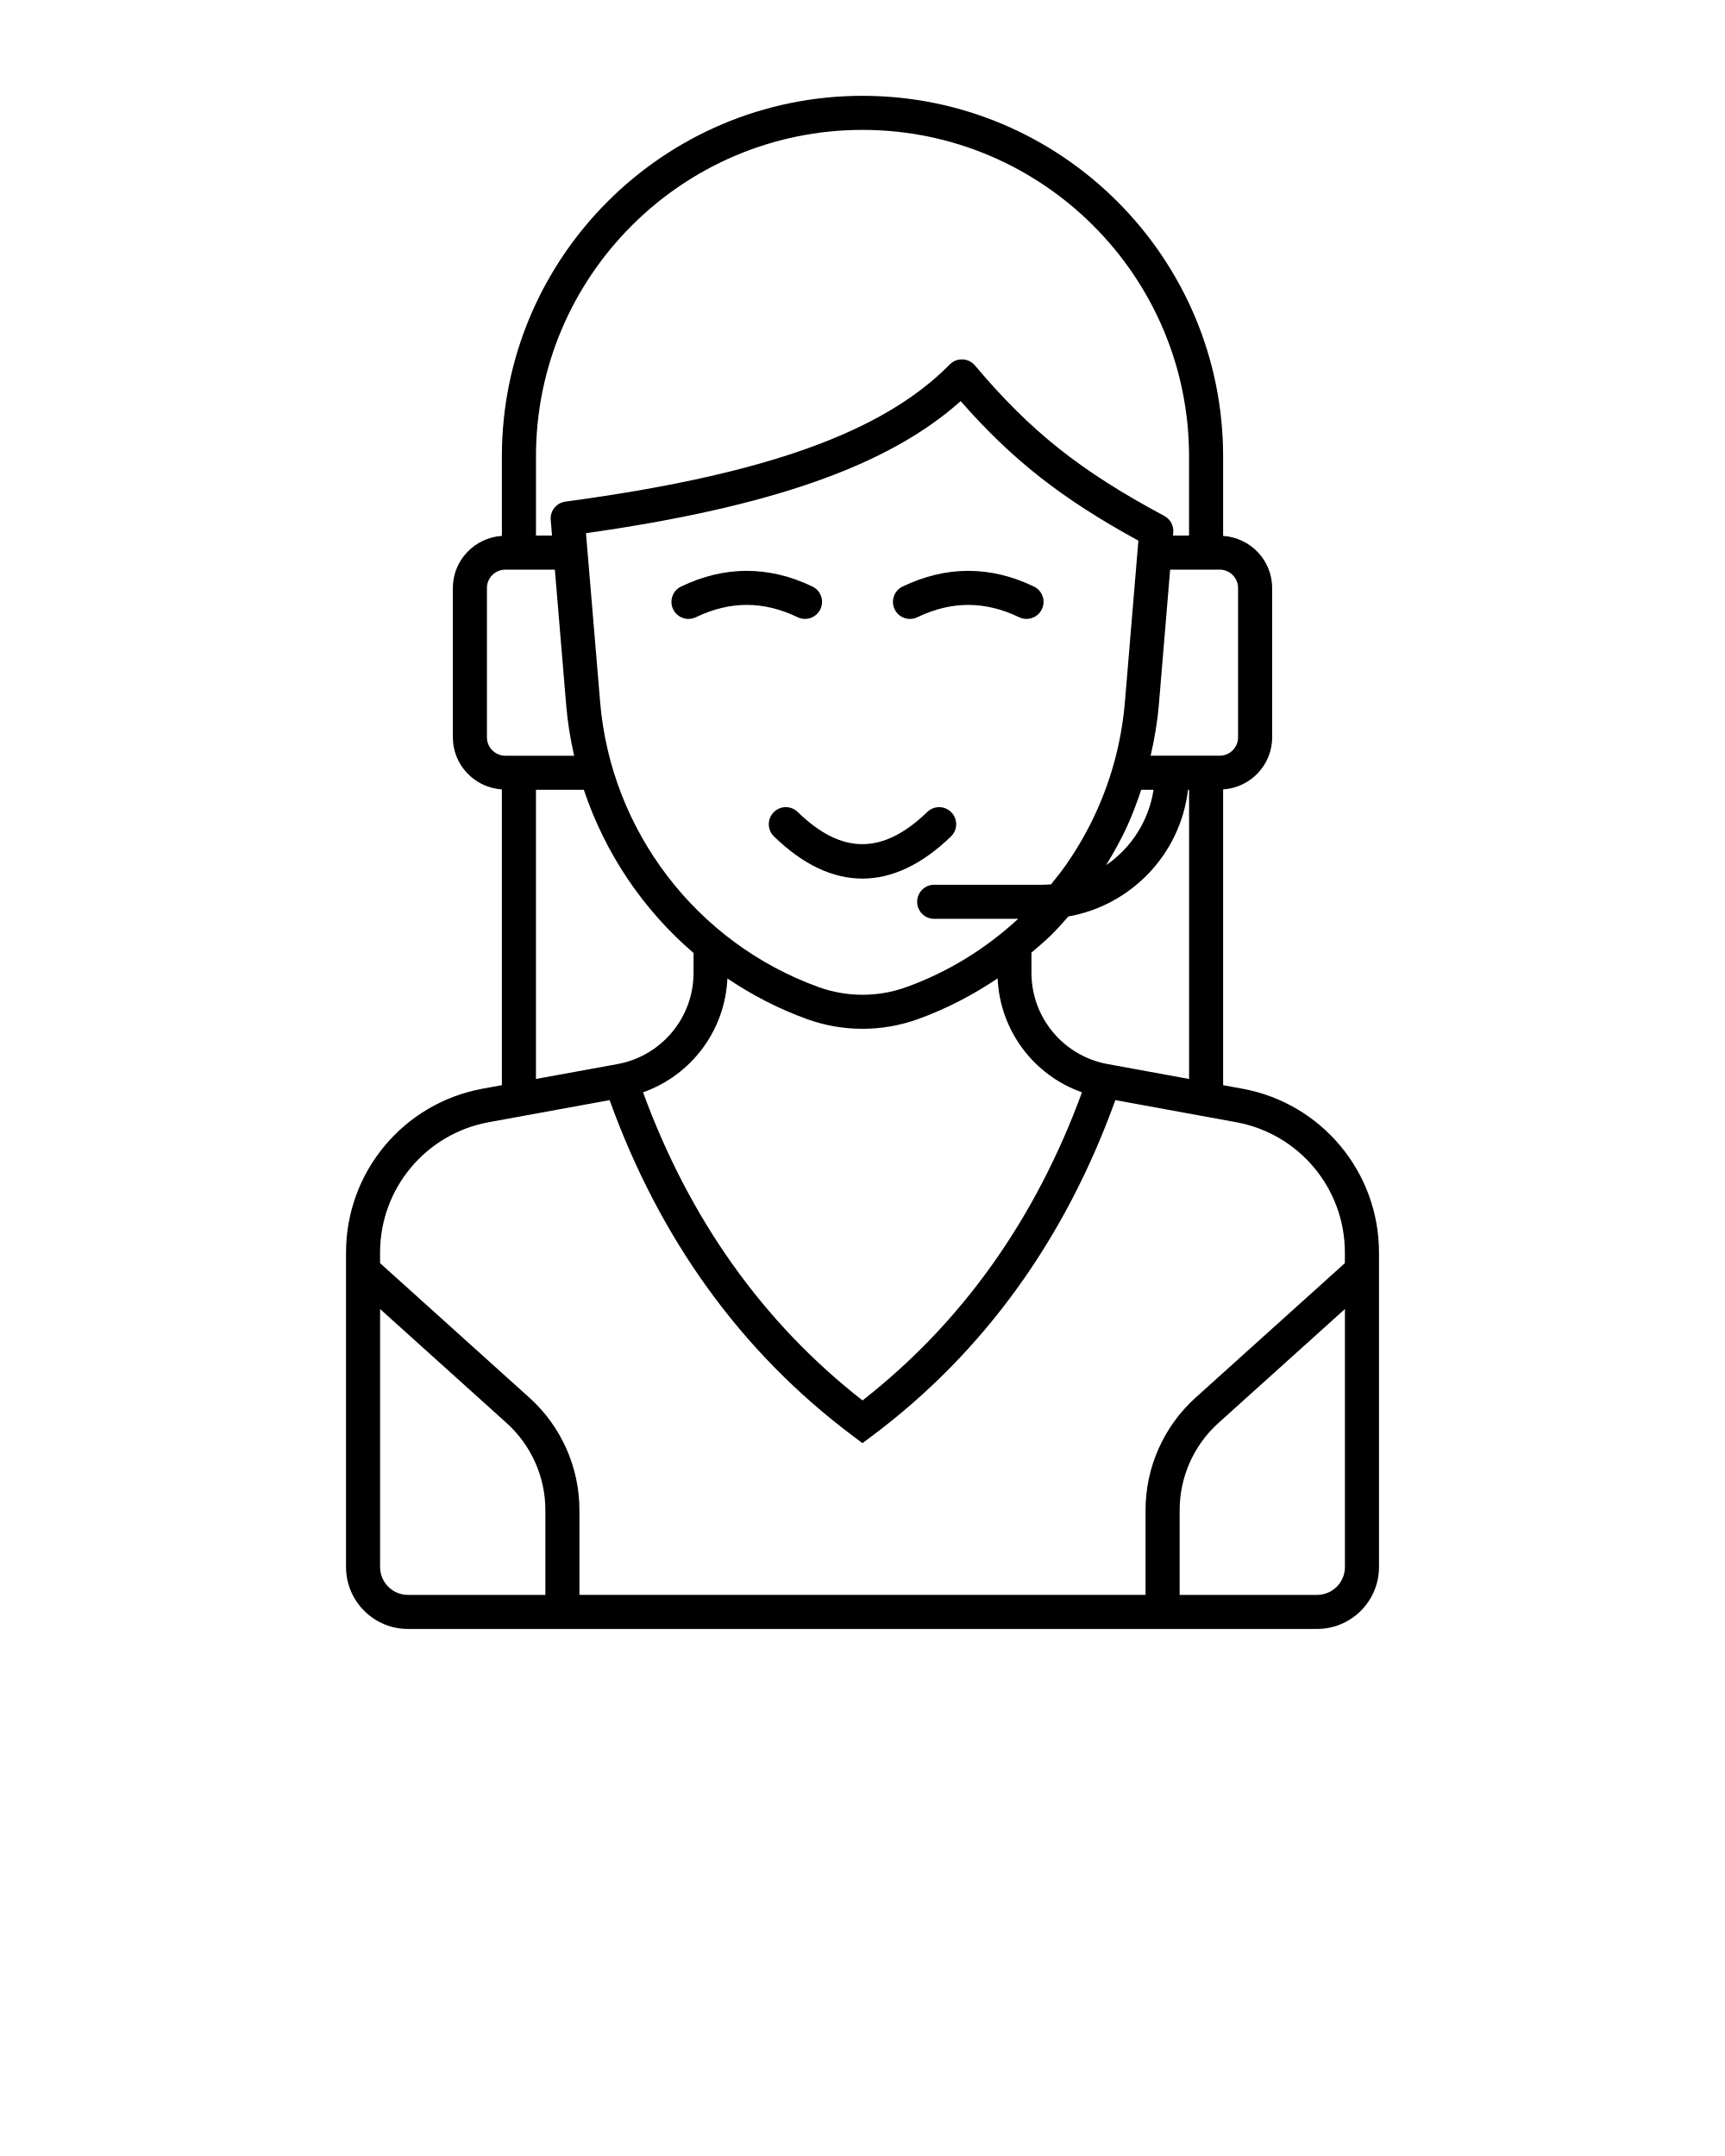
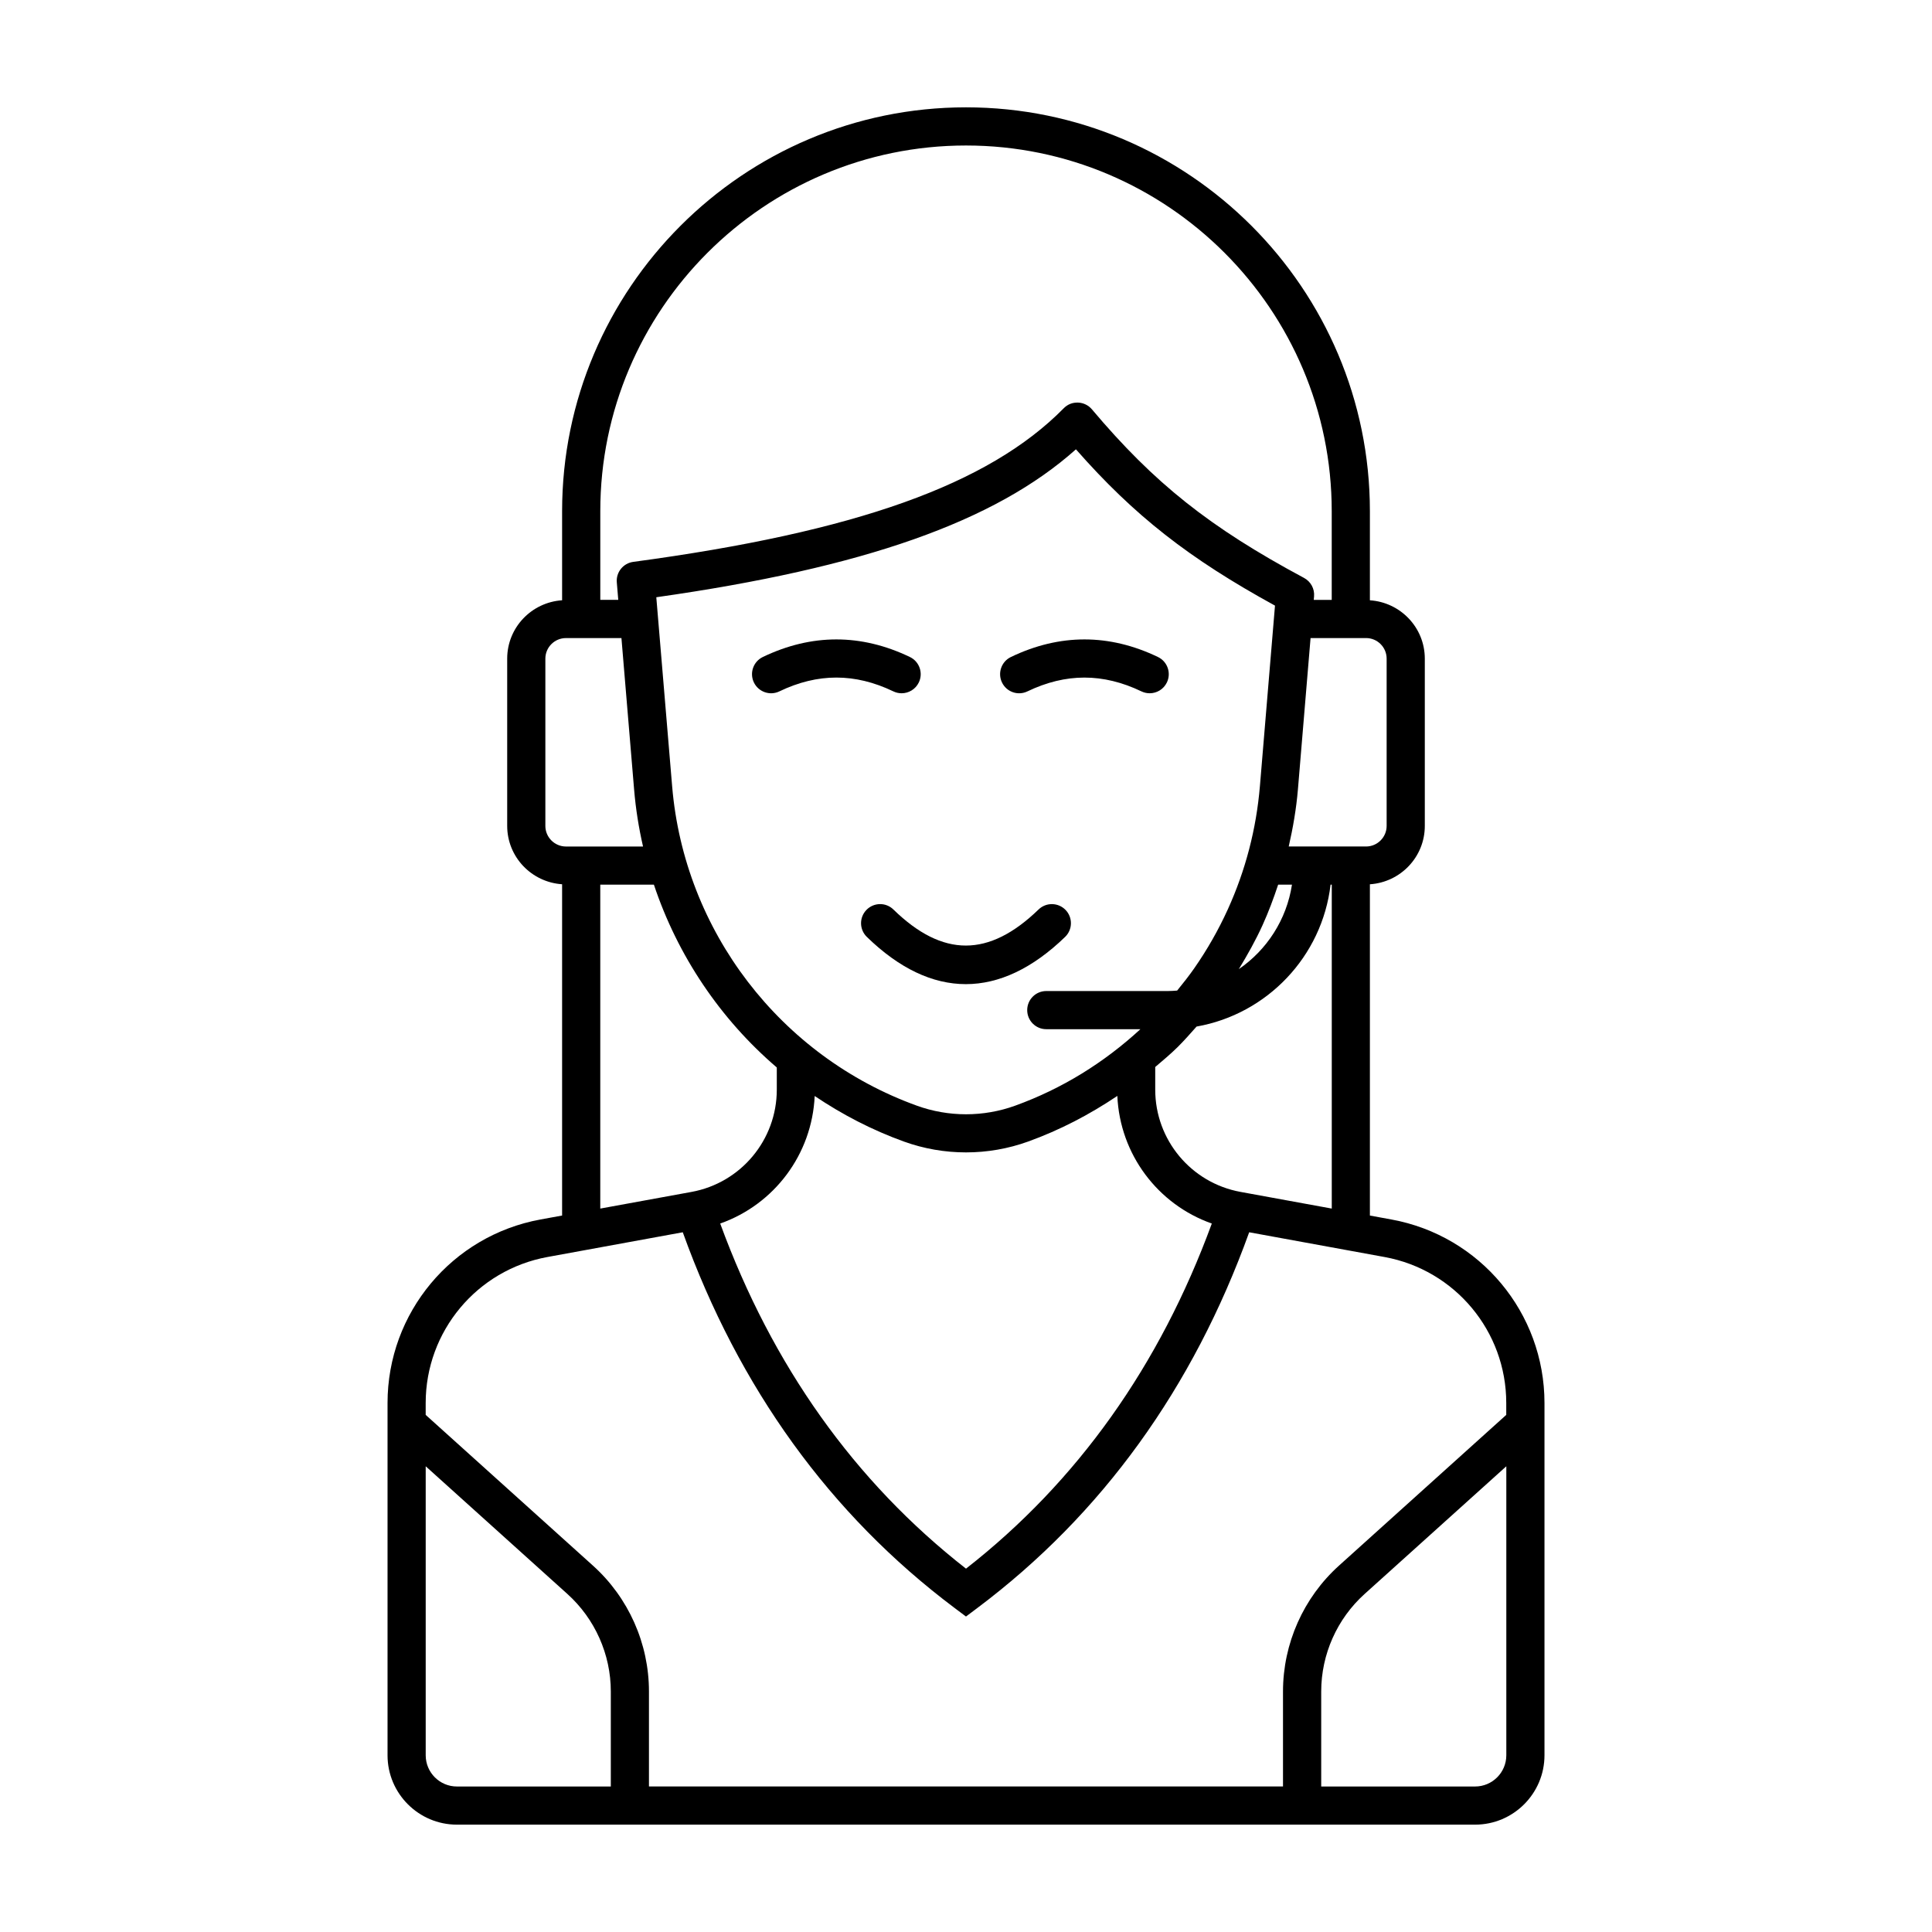
- <svg xmlns="http://www.w3.org/2000/svg" version="1.1" baseProfile="basic" x="0px" y="0px" viewBox="0 0 90 112.5" xml:space="preserve" class="contact-us-svg">
+ <svg xmlns="http://www.w3.org/2000/svg" version="1.1" baseProfile="basic" x="0px" y="0px" viewBox="0 0 90 90" xml:space="preserve" class="contact-us-svg">
  <g>
    <path d="M64.82,56.809l-1.005-0.184V41.193c1.425-0.094,2.558-1.271,2.558-2.719v-7.791c0-1.448-1.133-2.625-2.558-2.719v-4.148   C63.815,13.441,55.375,5,45,5c-10.375,0-18.815,8.441-18.815,18.815v4.148c-1.424,0.094-2.558,1.271-2.558,2.719v7.791   c0,1.448,1.134,2.625,2.558,2.719v15.432l-1.006,0.184c-4.129,0.755-7.126,4.35-7.126,8.548v16.411c0,1.782,1.45,3.232,3.232,3.232   h47.431c1.782,0,3.232-1.45,3.232-3.232V65.357C71.947,61.159,68.95,57.564,64.82,56.809z M57.786,55.523   c-2.301-0.421-3.971-2.424-3.971-4.764v-1.054c0.35-0.3,0.705-0.593,1.036-0.92c0.31-0.307,0.6-0.636,0.89-0.964   c3.286-0.579,5.85-3.264,6.242-6.61h0.056V56.3L57.786,55.523z M30.573,27.822c9.664-1.371,15.777-3.521,19.548-6.891   c2.711,3.084,5.267,5.086,9.273,7.281l-0.703,8.415c-0.168,1.991-0.67,3.921-1.496,5.737c-0.435,0.957-0.961,1.88-1.564,2.745   c-0.249,0.357-0.52,0.698-0.795,1.036c-0.139,0.01-0.278,0.021-0.42,0.021H48.74c-0.491,0-0.889,0.398-0.889,0.889   s0.398,0.889,0.889,0.889h4.384c-1.699,1.563-3.649,2.772-5.832,3.562c-1.477,0.535-3.106,0.535-4.583,0   c-6.361-2.299-10.835-8.138-11.398-14.878L30.573,27.822z M59.541,41.211h0.644c-0.25,1.63-1.171,3.041-2.477,3.935   c0.405-0.663,0.785-1.342,1.106-2.047C59.094,42.482,59.329,41.85,59.541,41.211z M42.105,53.177   c0.934,0.338,1.914,0.506,2.895,0.506s1.962-0.168,2.896-0.506c1.485-0.536,2.865-1.259,4.154-2.125   c0.119,2.718,1.882,5.057,4.401,5.945C54.031,63.604,50.196,69.015,45,73.074c-5.196-4.058-9.031-9.47-11.45-16.077   c2.517-0.888,4.28-3.225,4.401-5.941C39.23,51.917,40.617,52.64,42.105,53.177z M64.595,30.682v7.791   c0,0.529-0.431,0.96-0.959,0.96h-3.602c0.199-0.873,0.352-1.758,0.428-2.658l0.589-7.052h2.585   C64.165,29.723,64.595,30.153,64.595,30.682z M45,6.778c9.394,0,17.037,7.643,17.037,17.037v4.13H61.2l0.014-0.164   c0.03-0.353-0.153-0.69-0.465-0.858c-4.393-2.354-6.979-4.41-9.883-7.854c-0.161-0.191-0.396-0.306-0.645-0.315   c-0.266-0.009-0.493,0.086-0.668,0.264c-3.502,3.556-9.686,5.763-20.053,7.156c-0.469,0.063-0.807,0.483-0.767,0.955l0.068,0.815   h-0.837v-4.13C27.963,14.421,35.605,6.778,45,6.778z M25.405,38.474v-7.791c0-0.529,0.43-0.959,0.959-0.959h2.585l0.59,7.052   c0.075,0.903,0.217,1.79,0.416,2.658h-3.59C25.835,39.433,25.405,39.003,25.405,38.474z M27.963,41.211h2.498   c1.106,3.312,3.091,6.26,5.725,8.516v1.033c0,2.339-1.671,4.343-3.972,4.764L27.963,56.3V41.211z M25.499,58.557l6.307-1.153   c2.613,7.252,6.86,13.146,12.66,17.5l0.533,0.4l0.533-0.4c5.801-4.354,10.047-10.247,12.66-17.5l6.307,1.153   c3.285,0.602,5.668,3.461,5.668,6.799v0.555l-7.79,7.02c-1.659,1.495-2.61,3.633-2.61,5.865v4.425H30.231v-4.425   c0-2.234-0.952-4.372-2.611-5.865l-7.79-7.02v-0.555C19.831,62.018,22.215,59.159,25.499,58.557z M19.831,81.768V68.305l6.6,5.948   c1.285,1.158,2.023,2.814,2.023,4.544v4.425h-7.169C20.483,83.222,19.831,82.57,19.831,81.768z M68.715,83.222h-7.168v-4.425   c0-1.73,0.737-3.386,2.022-4.544l6.601-5.948v13.464C70.169,82.57,69.517,83.222,68.715,83.222z" />
    <path d="M36.306,32.207c1.786-0.858,3.524-0.858,5.31,0c0.124,0.06,0.255,0.088,0.384,0.088c0.331,0,0.649-0.186,0.802-0.504   c0.213-0.443,0.026-0.974-0.417-1.186c-2.272-1.091-4.577-1.091-6.849,0c-0.443,0.212-0.629,0.743-0.417,1.186   C35.333,32.234,35.865,32.42,36.306,32.207z" />
    <path d="M47.862,32.207c1.786-0.857,3.523-0.857,5.31,0c0.124,0.059,0.255,0.088,0.384,0.088c0.332,0,0.649-0.186,0.802-0.504   c0.213-0.442,0.026-0.974-0.417-1.186c-2.271-1.091-4.576-1.091-6.848,0c-0.443,0.212-0.629,0.743-0.417,1.186   C46.888,32.233,47.416,32.422,47.862,32.207z" />
    <path d="M40.363,42.386c-0.342,0.352-0.335,0.914,0.016,1.257c1.507,1.468,3.058,2.202,4.613,2.202c1.553,0,3.111-0.734,4.625-2.2   c0.353-0.342,0.362-0.904,0.021-1.257c-0.341-0.352-0.904-0.362-1.257-0.021c-2.315,2.24-4.464,2.242-6.762,0.002   C41.269,42.026,40.706,42.034,40.363,42.386z" />
  </g>
</svg>
